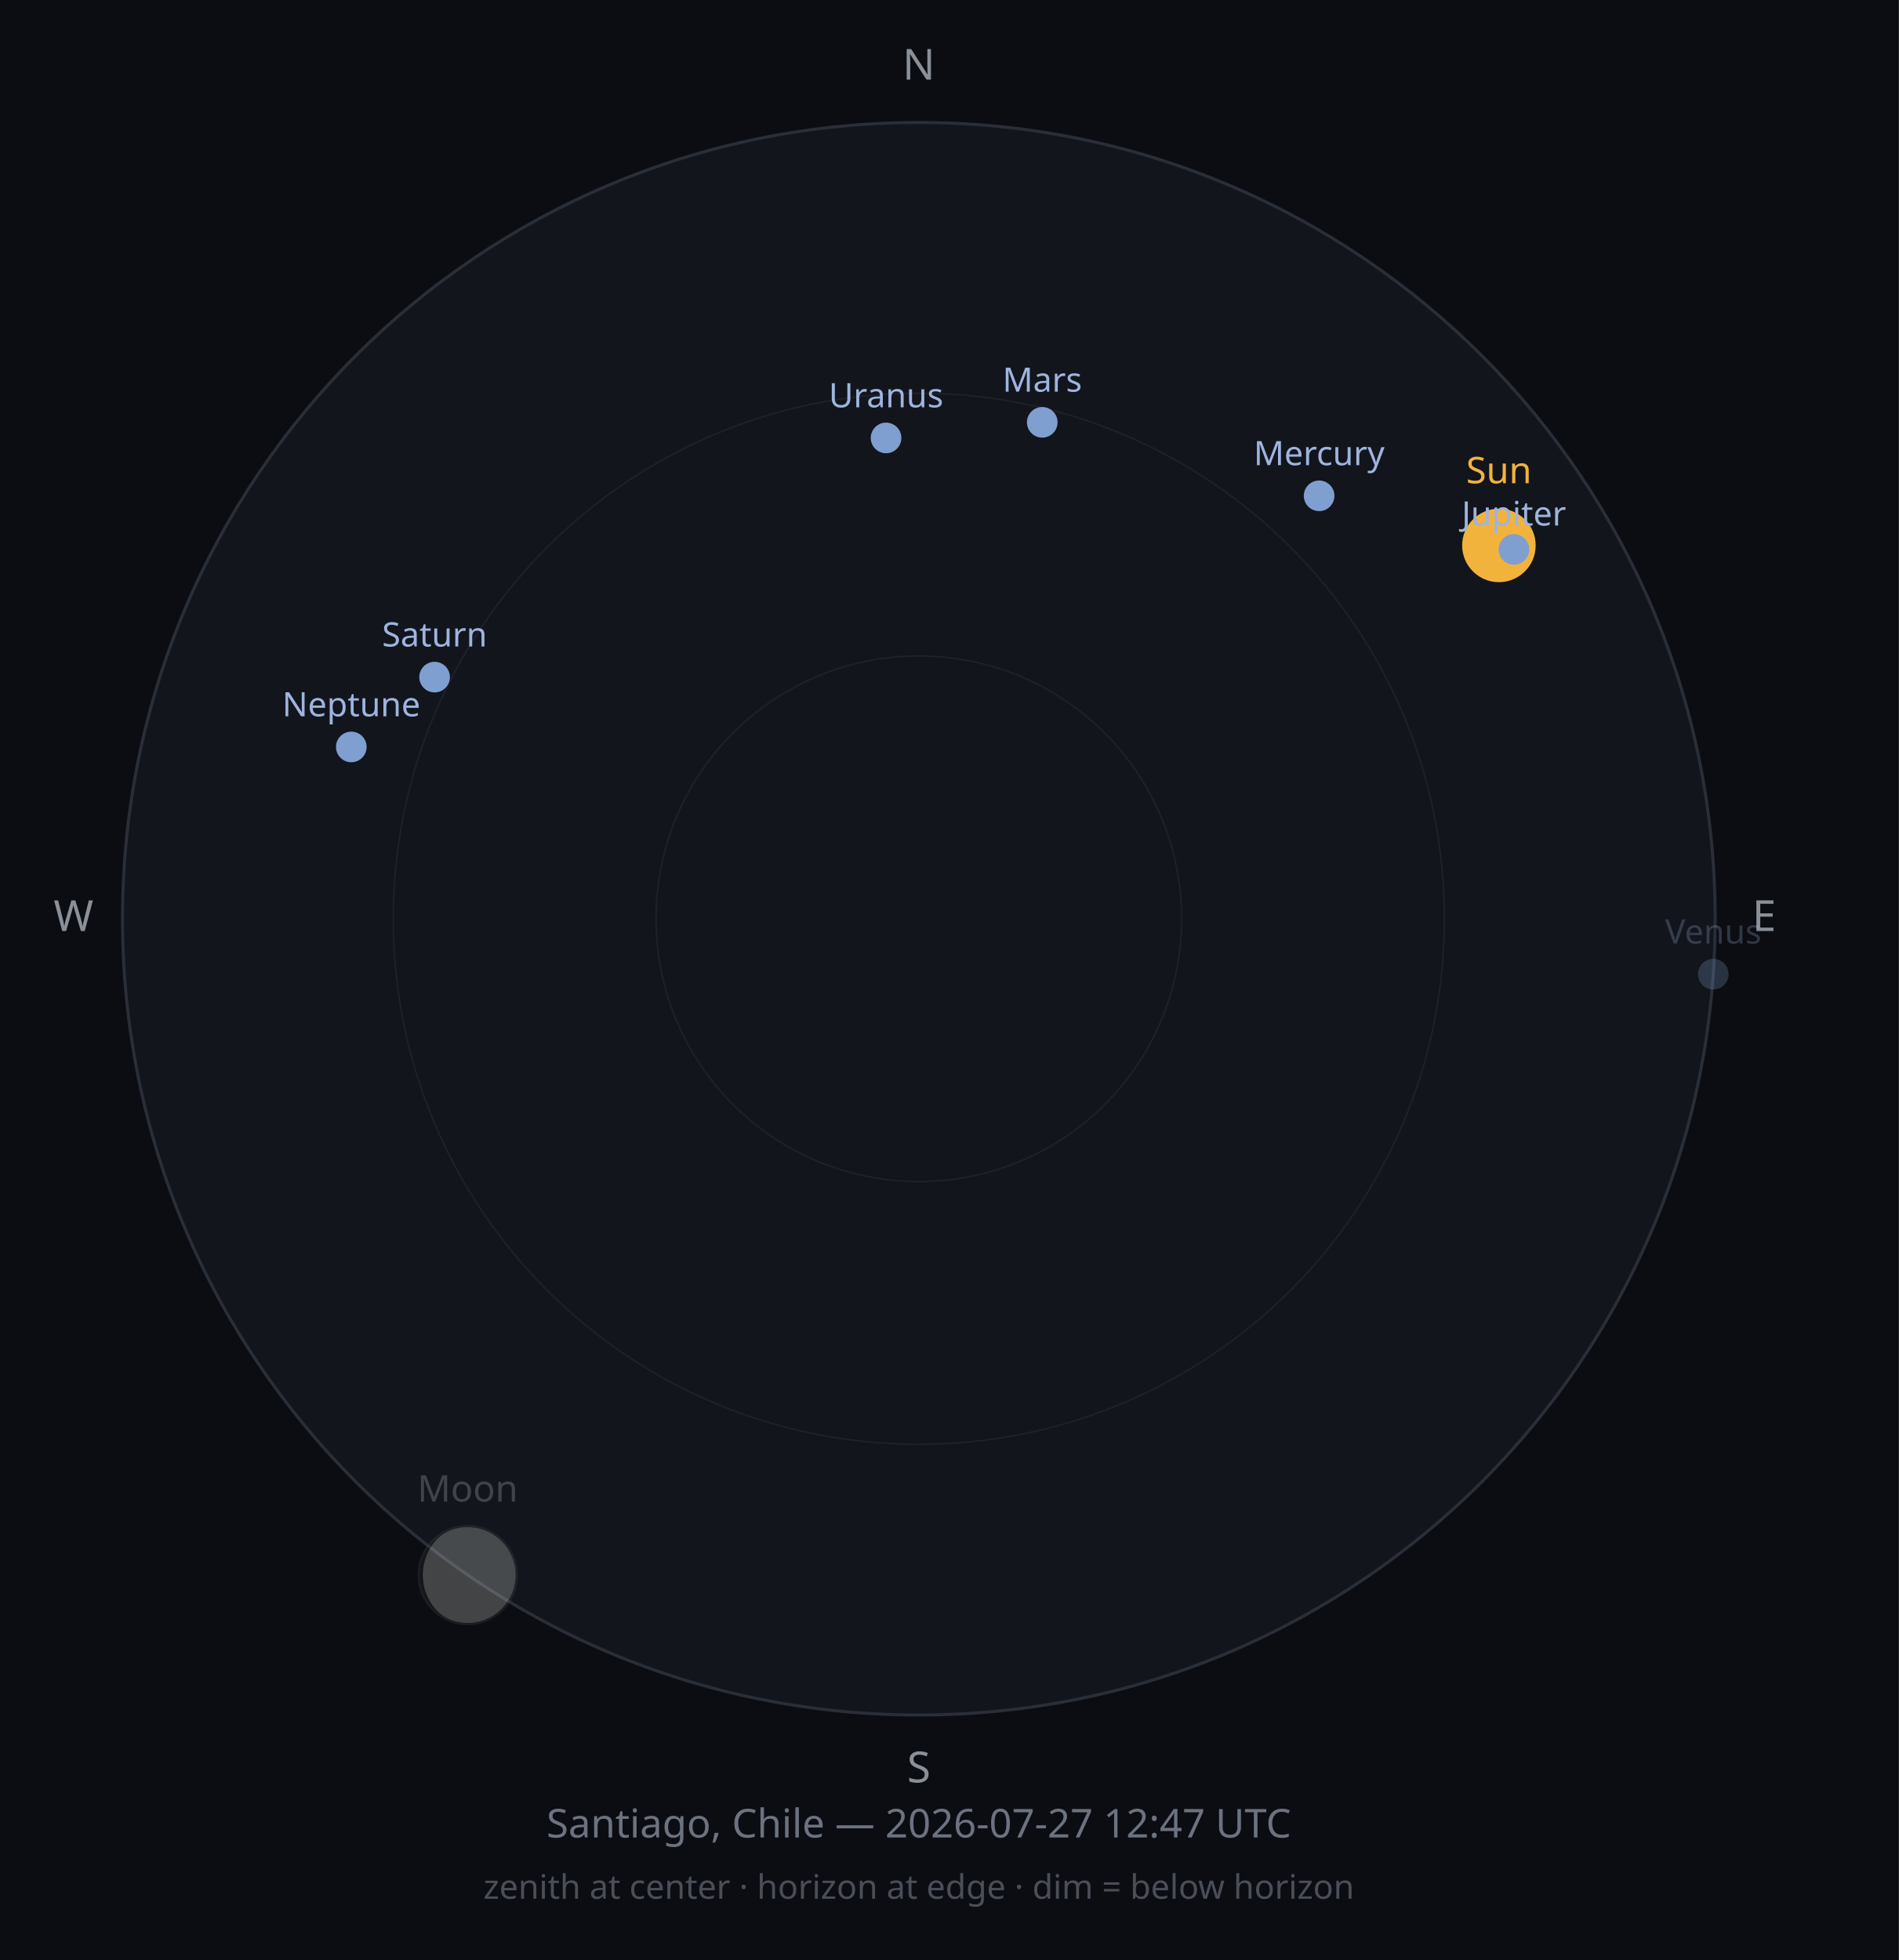
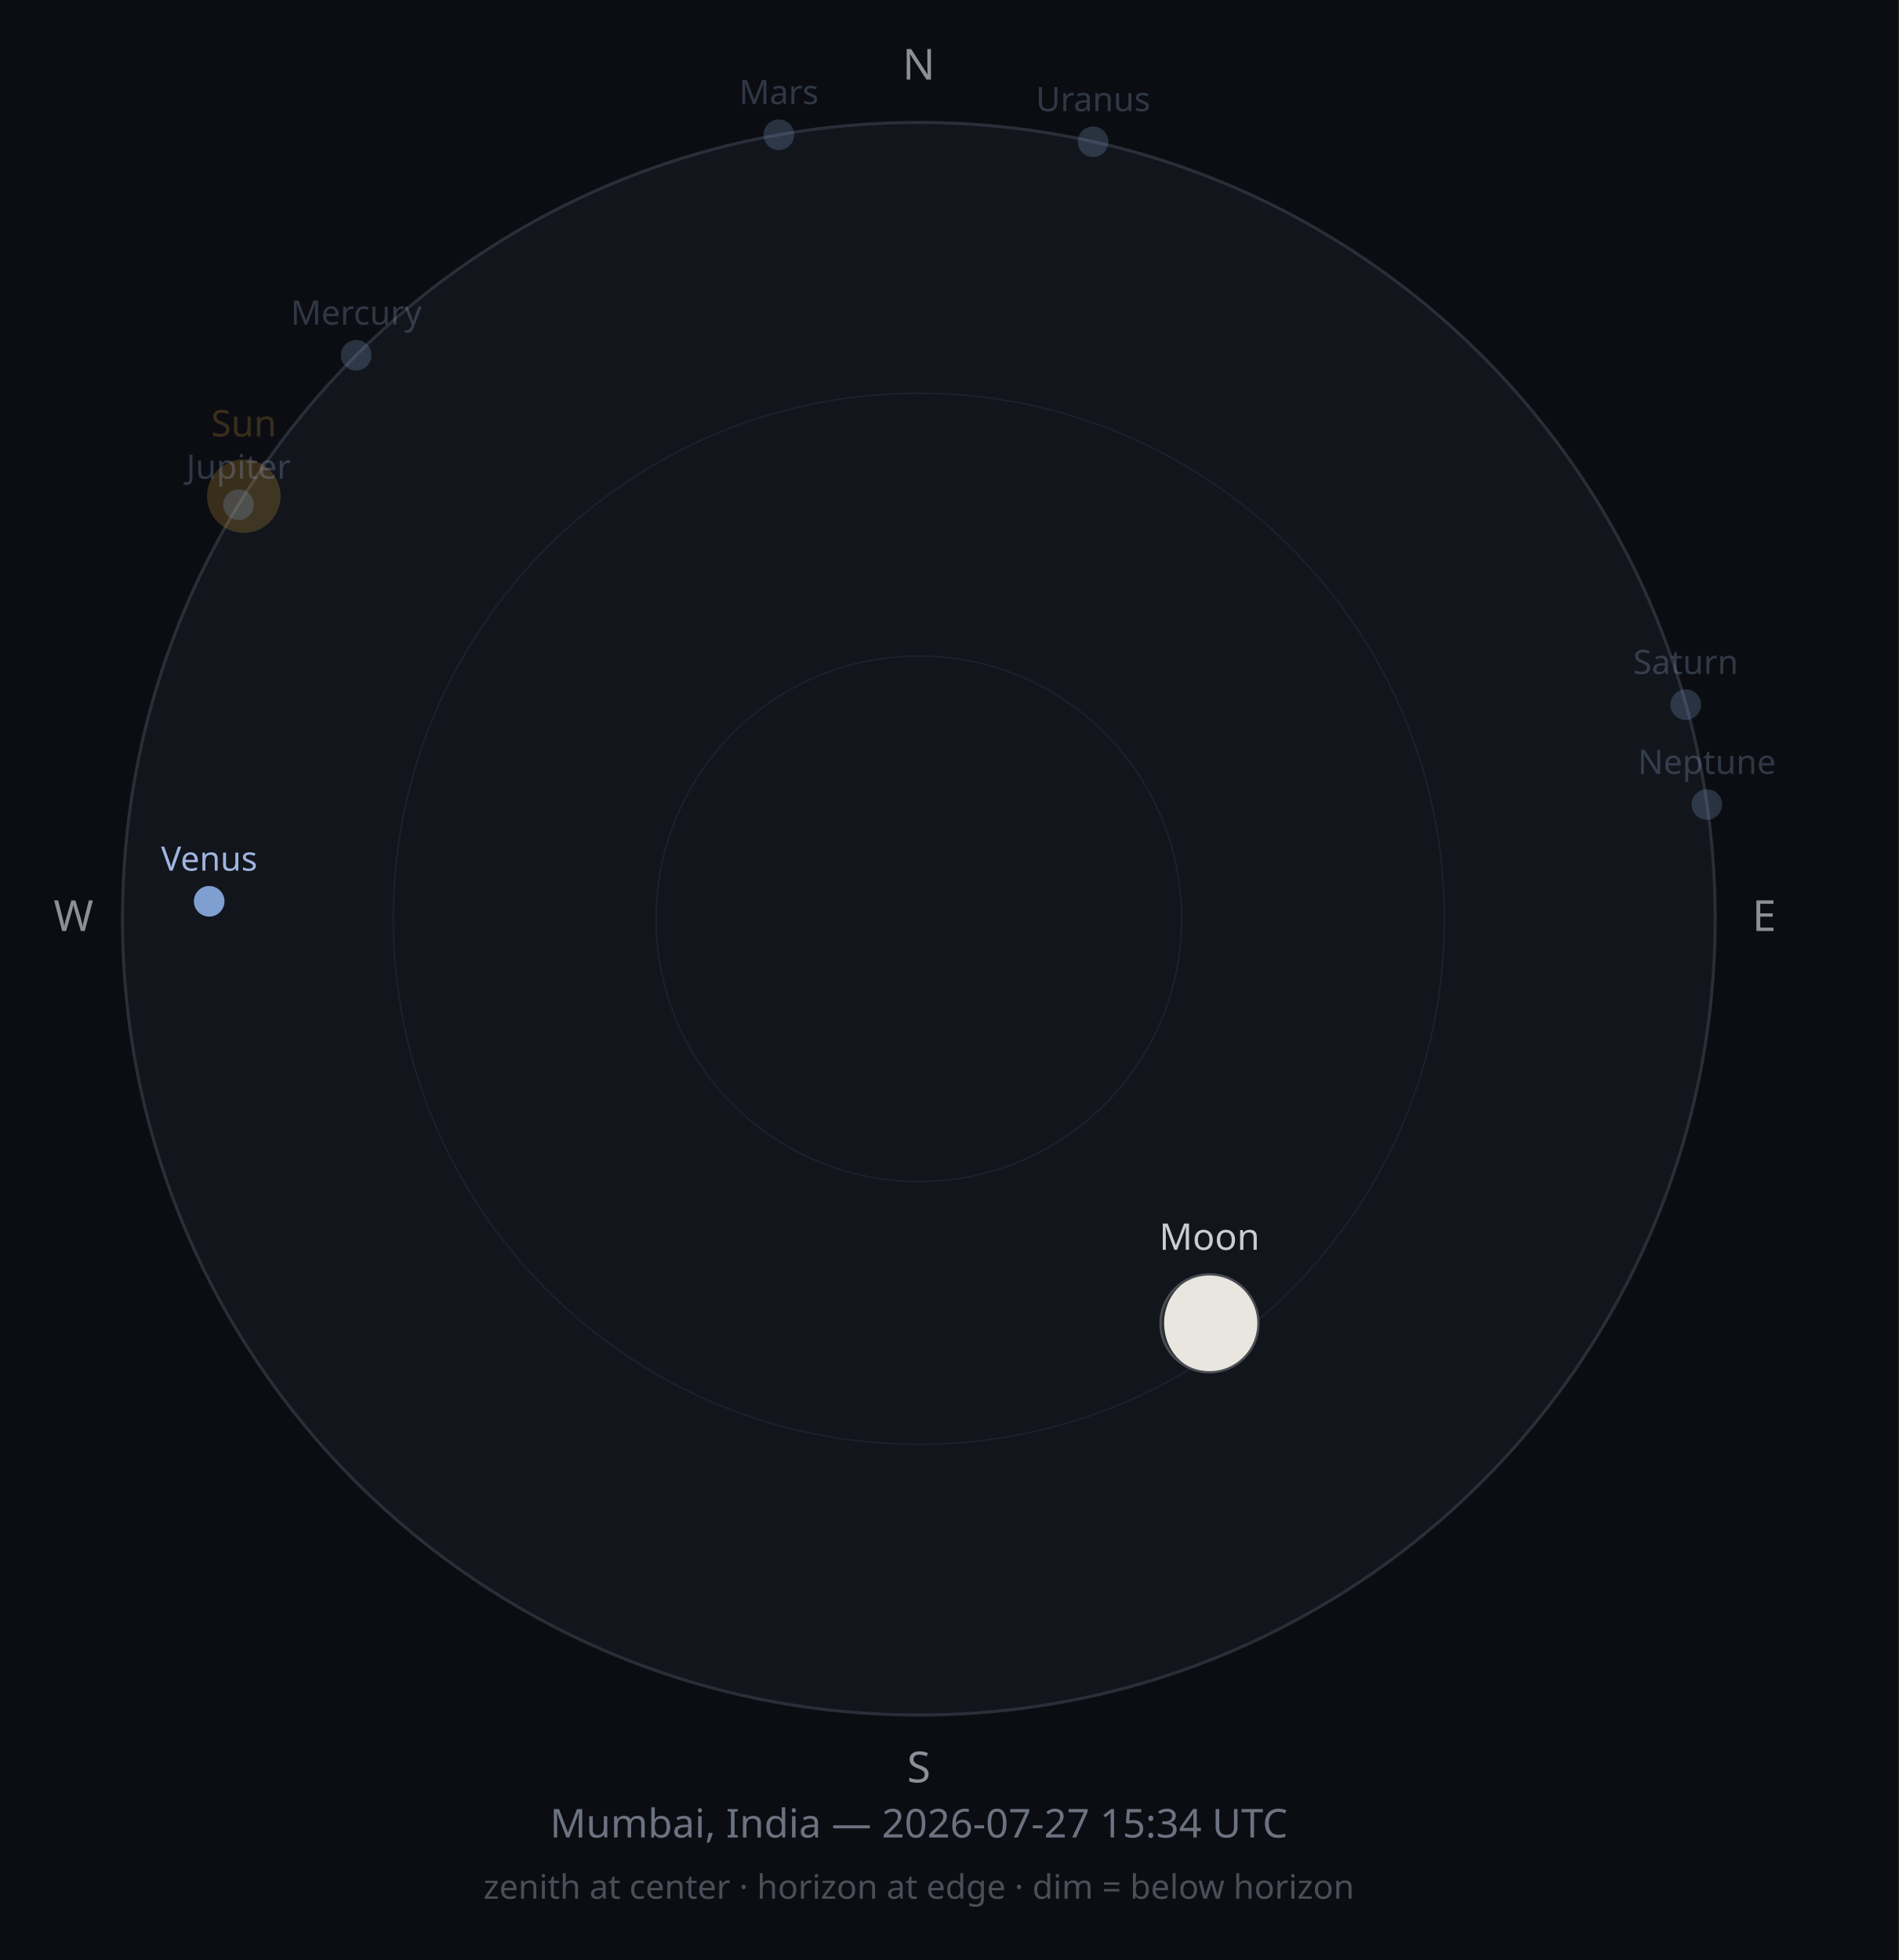
<svg xmlns="http://www.w3.org/2000/svg" width="620" height="640" viewBox="0 0 620 640">
  <rect width="620" height="640" fill="#0B0D12" />
  <circle cx="300" cy="300" r="260" fill="#12151C" stroke="#2A2E38" stroke-width="1" />
  <circle cx="300" cy="300" r="171.6" fill="none" stroke="#1D212B" stroke-width="0.5" />
  <circle cx="300" cy="300" r="85.8" fill="none" stroke="#1D212B" stroke-width="0.5" />
  <text x="300" y="26" font-size="14" fill="#8A8F98" text-anchor="middle" font-family="sans-serif">N</text>
  <text x="576" y="304" font-size="14" fill="#8A8F98" text-anchor="middle" font-family="sans-serif">E</text>
  <text x="300" y="582" font-size="14" fill="#8A8F98" text-anchor="middle" font-family="sans-serif">S</text>
  <text x="24" y="304" font-size="14" fill="#8A8F98" text-anchor="middle" font-family="sans-serif">W</text>
-   <circle cx="489.4" cy="178.1" r="12" fill="#F2B33D" opacity="1" />
-   <text x="489.4" y="157.8" font-size="12" fill="#F2B33D" opacity="1" text-anchor="middle" font-family="sans-serif">Sun</text>
-   <g opacity="0.25">
-     <circle cx="152.7" cy="514.3" r="16" fill="#2B2E33" />
-     <path d="M152.737,498.275 A16,16 0 0,1 152.737,530.275 A14.692,16 0 0,1 152.737,498.275 Z" fill="#E8E6DE" />
-     <circle cx="152.7" cy="514.3" r="16" fill="none" stroke="#4A4D52" stroke-width="0.75" />
+   <circle cx="79.6" cy="162.0" r="12" fill="#F2B33D" opacity="0.2" />
+   <text x="79.6" y="142.5" font-size="12" fill="#F2B33D" opacity="0.2" text-anchor="middle" font-family="sans-serif">Sun</text>
+   <g opacity="1">
+     <circle cx="394.9" cy="432.1" r="16" fill="#2B2E33" />
+     <path d="M394.907,416.063 A16,16 0 0,1 394.907,448.063 A14.829,16 0 0,1 394.907,416.063 Z" fill="#E8E6DE" />
+     <circle cx="394.9" cy="432.1" r="16" fill="none" stroke="#4A4D52" stroke-width="0.75" />
  </g>
-   <text x="152.7" y="490.3" font-size="12" fill="#C9CDD3" opacity="0.25" text-anchor="middle" font-family="sans-serif">Moon</text>
-   <circle cx="430.7" cy="161.9" r="5" fill="#7F9FD0" opacity="1" />
-   <text x="430.7" y="151.9" font-size="11" fill="#9FB4DE" opacity="1" text-anchor="middle" font-family="sans-serif">Mercury</text>
-   <circle cx="559.4" cy="318.1" r="5" fill="#7F9FD0" opacity="0.25" />
-   <text x="559.4" y="308.1" font-size="11" fill="#9FB4DE" opacity="0.25" text-anchor="middle" font-family="sans-serif">Venus</text>
-   <circle cx="340.3" cy="137.9" r="5" fill="#7F9FD0" opacity="1" />
-   <text x="340.3" y="127.9" font-size="11" fill="#9FB4DE" opacity="1" text-anchor="middle" font-family="sans-serif">Mars</text>
-   <circle cx="494.3" cy="179.4" r="5" fill="#7F9FD0" opacity="1" />
-   <text x="494.3" y="171.6" font-size="11" fill="#9FB4DE" opacity="1" text-anchor="middle" font-family="sans-serif">Jupiter</text>
-   <circle cx="141.9" cy="221.1" r="5" fill="#7F9FD0" opacity="1" />
-   <text x="141.9" y="211.1" font-size="11" fill="#9FB4DE" opacity="1" text-anchor="middle" font-family="sans-serif">Saturn</text>
-   <circle cx="289.3" cy="143.0" r="5" fill="#7F9FD0" opacity="1" />
-   <text x="289.3" y="133.0" font-size="11" fill="#9FB4DE" opacity="1" text-anchor="middle" font-family="sans-serif">Uranus</text>
-   <circle cx="114.7" cy="243.9" r="5" fill="#7F9FD0" opacity="1" />
-   <text x="114.7" y="233.9" font-size="11" fill="#9FB4DE" opacity="1" text-anchor="middle" font-family="sans-serif">Neptune</text>
-   <text x="300" y="600" font-size="13" fill="#6C7280" text-anchor="middle" font-family="sans-serif">Santiago, Chile — 2026-07-27 12:47 UTC</text>
+   <text x="394.9" y="408.1" font-size="12" fill="#C9CDD3" opacity="1" text-anchor="middle" font-family="sans-serif">Moon</text>
+   <circle cx="116.3" cy="116.0" r="5" fill="#7F9FD0" opacity="0.25" />
+   <text x="116.3" y="106.0" font-size="11" fill="#9FB4DE" opacity="0.25" text-anchor="middle" font-family="sans-serif">Mercury</text>
+   <circle cx="68.3" cy="294.3" r="5" fill="#7F9FD0" opacity="1" />
+   <text x="68.3" y="284.3" font-size="11" fill="#9FB4DE" opacity="1" text-anchor="middle" font-family="sans-serif">Venus</text>
+   <circle cx="254.3" cy="44.0" r="5" fill="#7F9FD0" opacity="0.25" />
+   <text x="254.3" y="34.0" font-size="11" fill="#9FB4DE" opacity="0.25" text-anchor="middle" font-family="sans-serif">Mars</text>
+   <circle cx="77.9" cy="164.8" r="5" fill="#7F9FD0" opacity="0.25" />
+   <text x="77.9" y="156.3" font-size="11" fill="#9FB4DE" opacity="0.25" text-anchor="middle" font-family="sans-serif">Jupiter</text>
+   <circle cx="550.4" cy="230.1" r="5" fill="#7F9FD0" opacity="0.25" />
+   <text x="550.4" y="220.1" font-size="11" fill="#9FB4DE" opacity="0.25" text-anchor="middle" font-family="sans-serif">Saturn</text>
+   <circle cx="356.9" cy="46.3" r="5" fill="#7F9FD0" opacity="0.25" />
+   <text x="356.9" y="36.3" font-size="11" fill="#9FB4DE" opacity="0.25" text-anchor="middle" font-family="sans-serif">Uranus</text>
+   <circle cx="557.3" cy="262.7" r="5" fill="#7F9FD0" opacity="0.25" />
+   <text x="557.3" y="252.7" font-size="11" fill="#9FB4DE" opacity="0.25" text-anchor="middle" font-family="sans-serif">Neptune</text>
+   <text x="300" y="600" font-size="13" fill="#6C7280" text-anchor="middle" font-family="sans-serif">Mumbai, India — 2026-07-27 15:34 UTC</text>
  <text x="300" y="620" font-size="11" fill="#4A4E58" text-anchor="middle" font-family="sans-serif">zenith at center · horizon at edge · dim = below horizon</text>
</svg>
